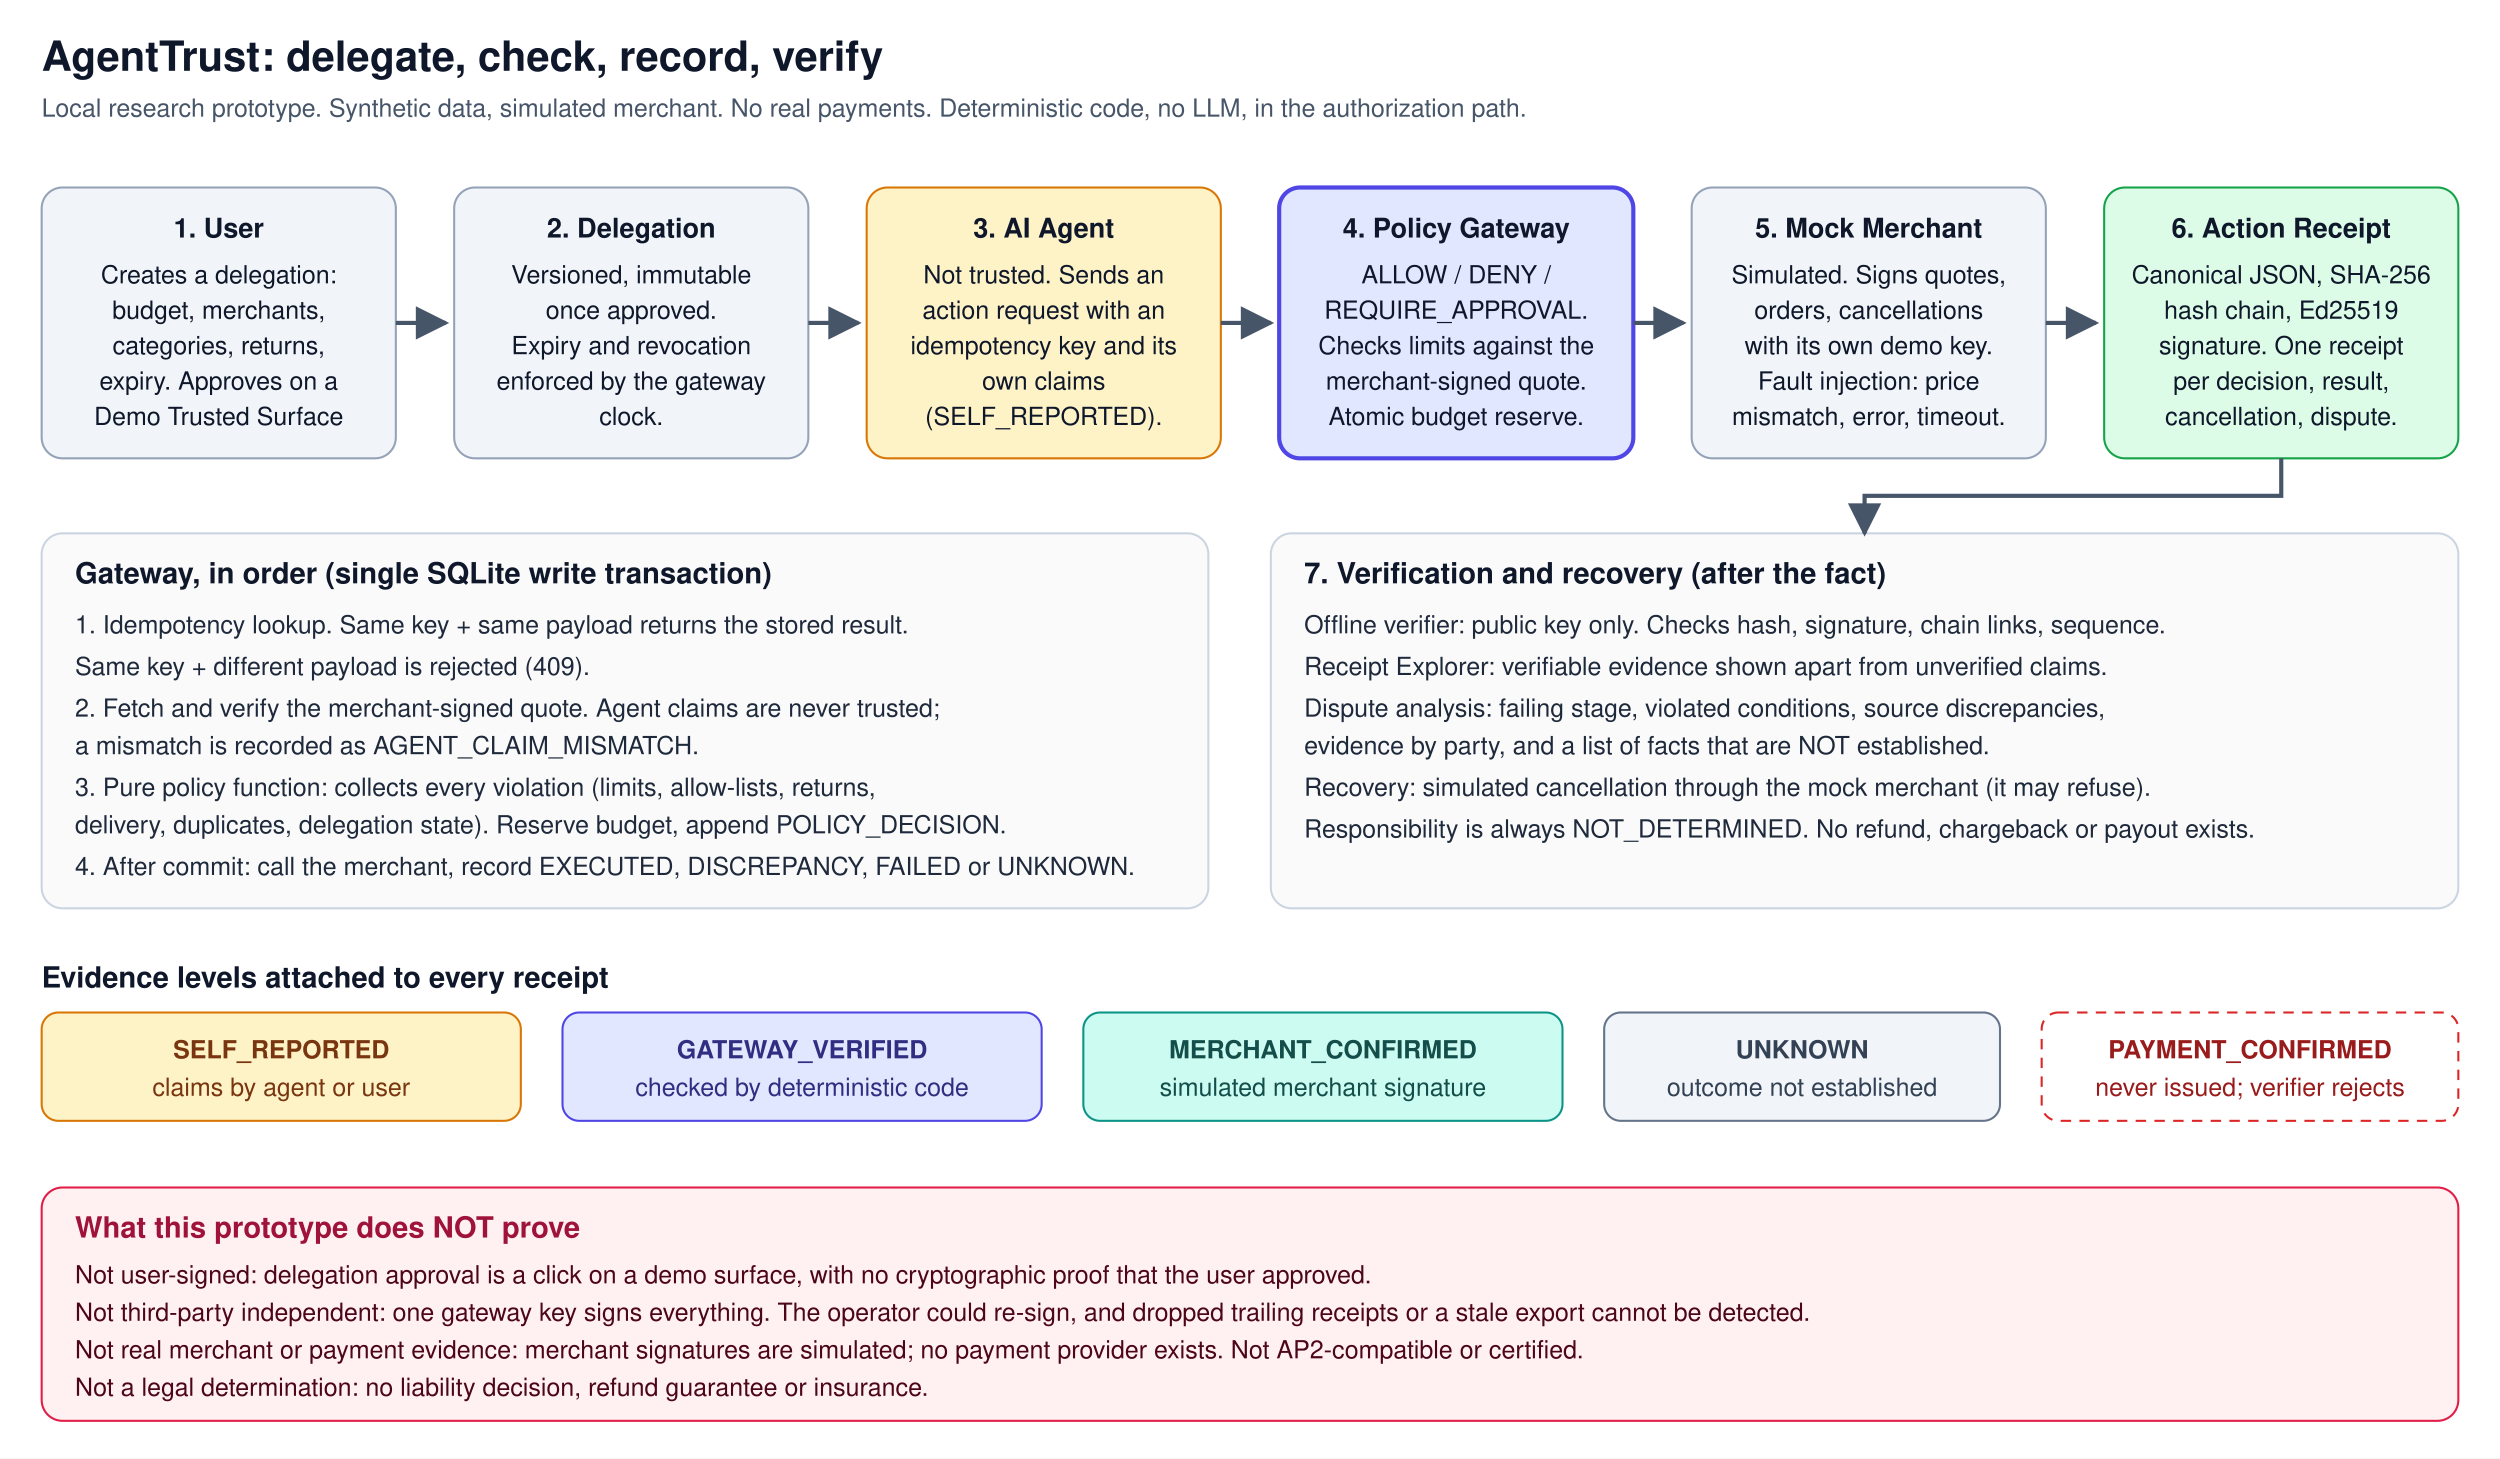
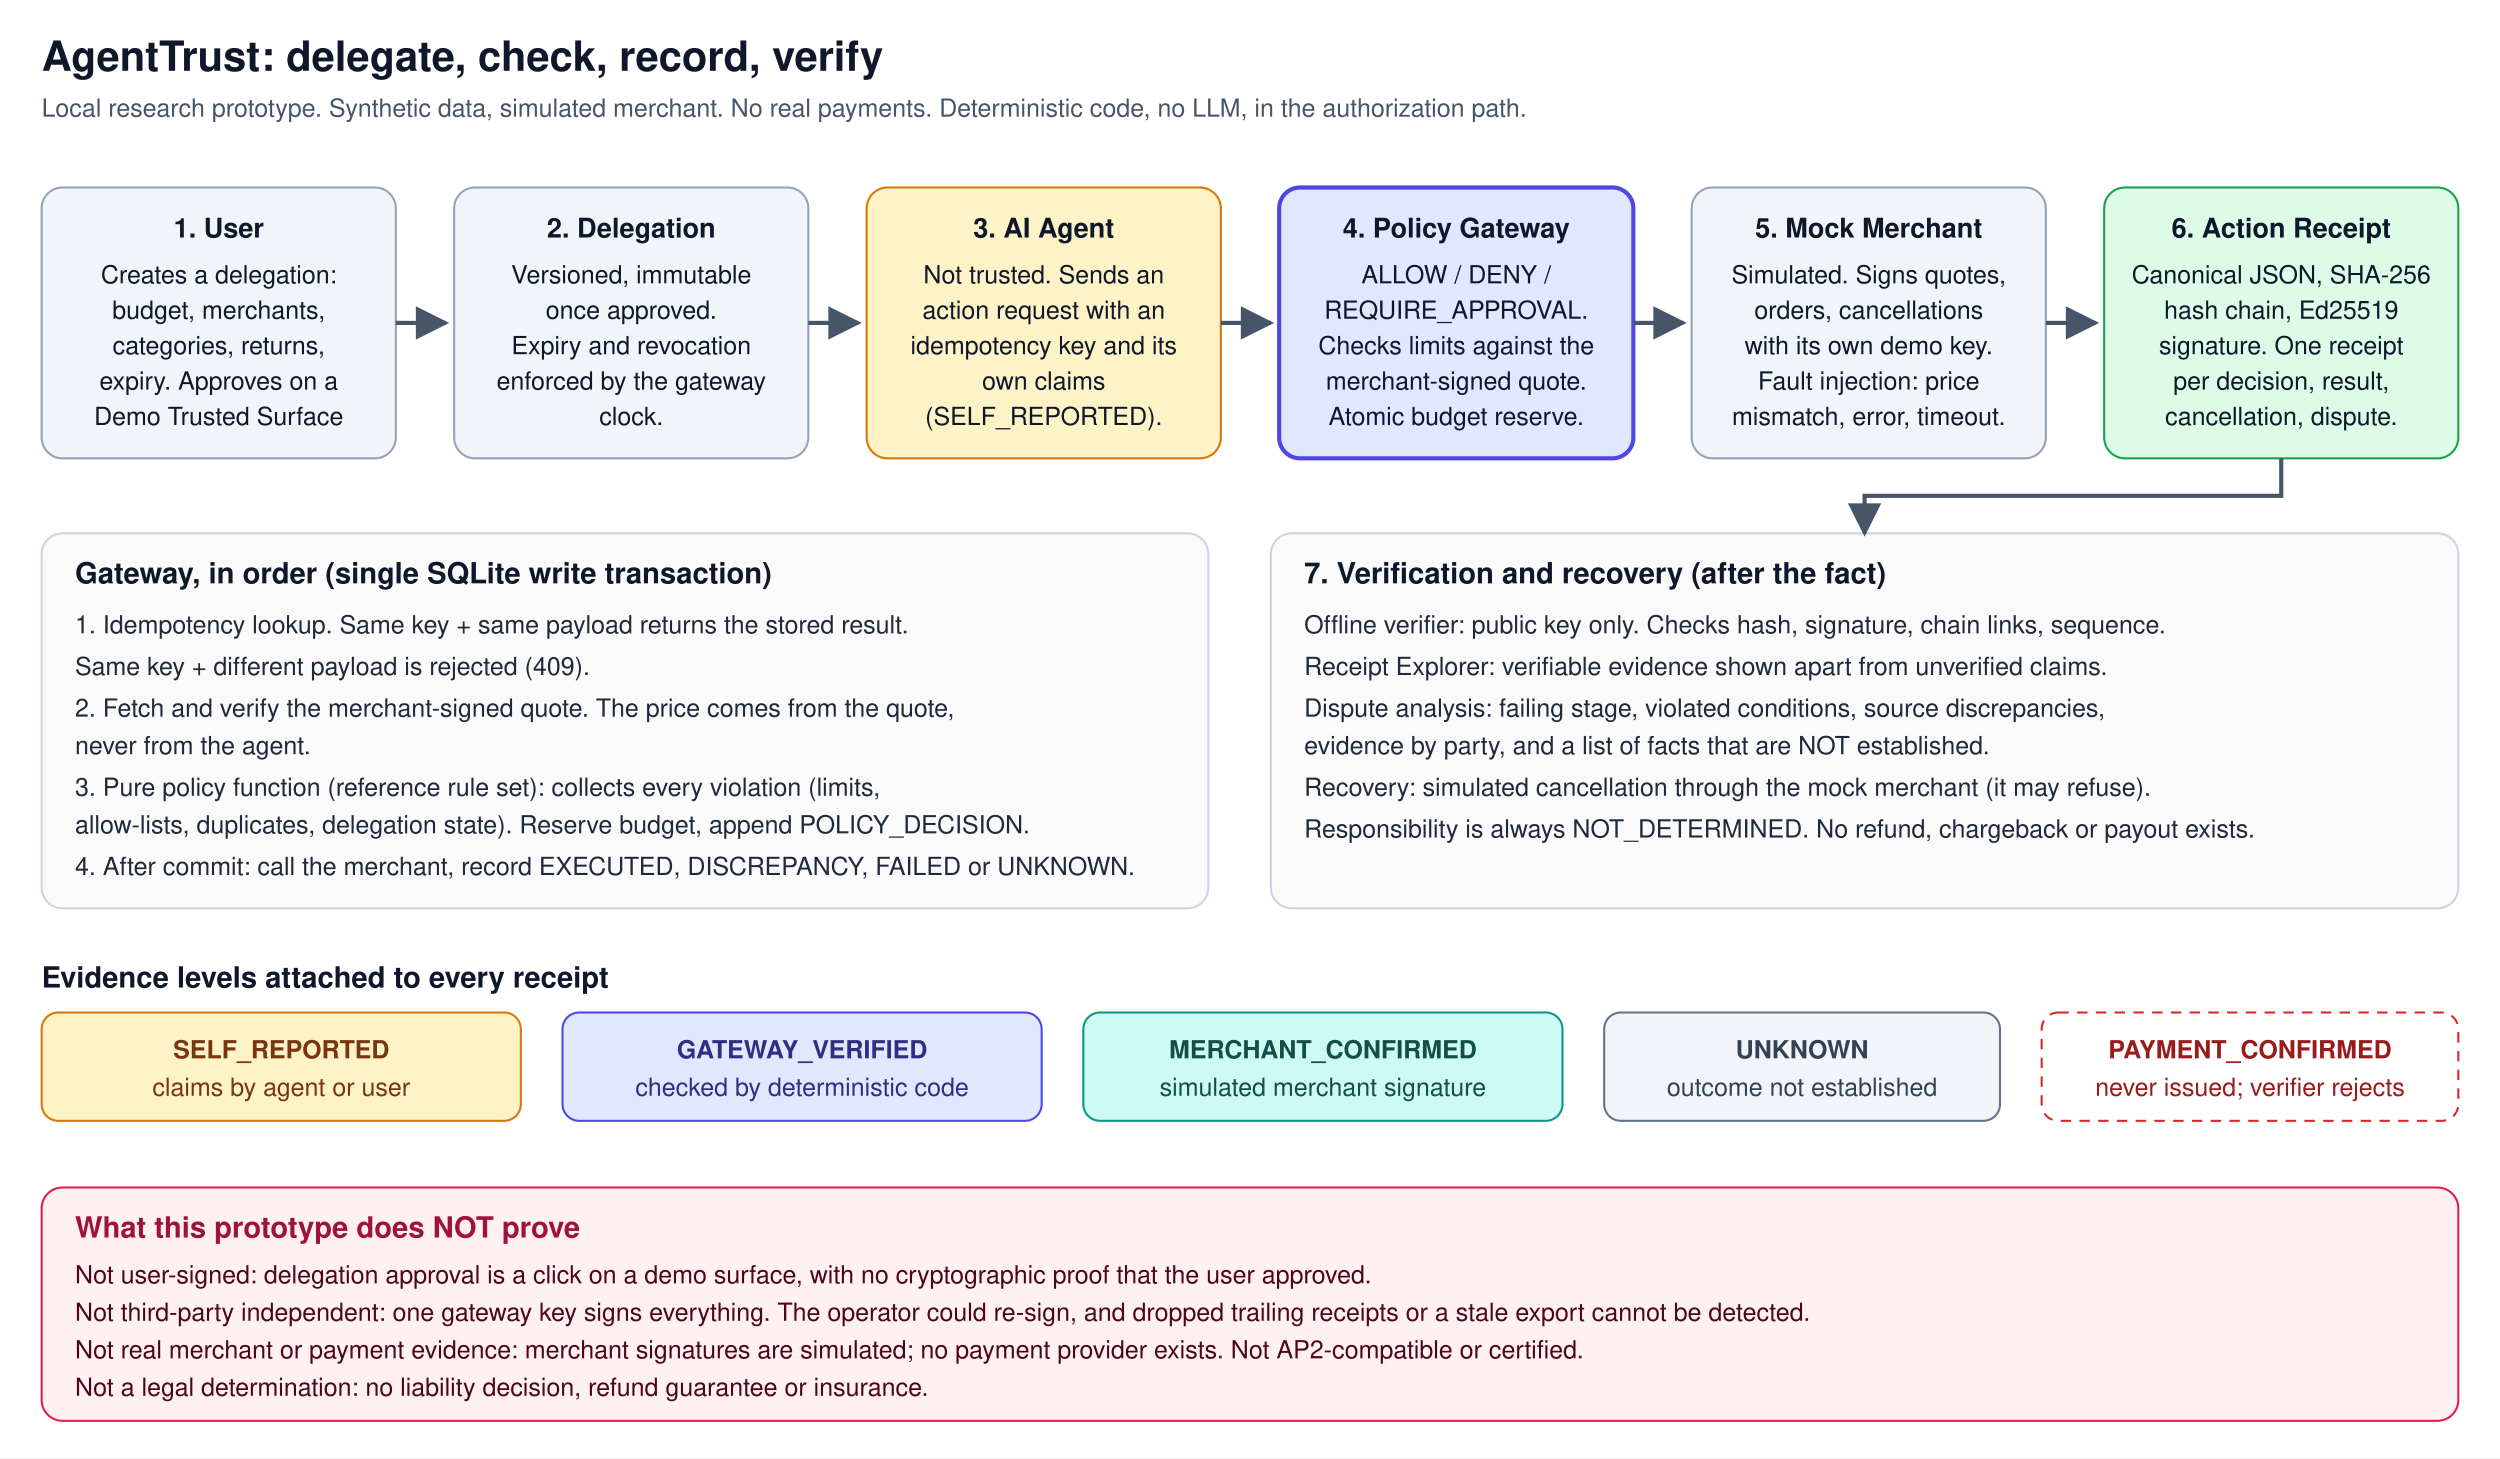
<svg xmlns="http://www.w3.org/2000/svg" viewBox="0 0 1200 700" font-family="-apple-system,Segoe UI,Helvetica,Arial,sans-serif">
  <defs>
    <marker id="a" viewBox="0 0 10 10" refX="9" refY="5" markerWidth="8" markerHeight="8" orient="auto-start-reverse">
      <path d="M0 0L10 5L0 10z" fill="#475569" />
    </marker>
  </defs>
  <rect width="1200" height="700" fill="#ffffff" />
  <text x="20" y="34" font-size="20" font-weight="700" fill="#0f172a">AgentTrust: delegate, check, record, verify</text>
  <text x="20" y="56" font-size="12" fill="#475569">Local research prototype. Synthetic data, simulated merchant. No real payments. Deterministic code, no LLM, in the authorization path.</text>
  <g font-size="13" fill="#0f172a">
    <g>
      <rect x="20" y="90" width="170" height="130" rx="10" fill="#f1f5f9" stroke="#94a3b8" />
      <text x="105" y="114" text-anchor="middle" font-weight="700">1. User</text>
      <text x="105" y="136" text-anchor="middle" font-size="12">Creates a delegation:</text>
      <text x="105" y="153" text-anchor="middle" font-size="12">budget, merchants,</text>
      <text x="105" y="170" text-anchor="middle" font-size="12">categories, returns,</text>
      <text x="105" y="187" text-anchor="middle" font-size="12">expiry. Approves on a</text>
      <text x="105" y="204" text-anchor="middle" font-size="12">Demo Trusted Surface</text>
    </g>
    <g>
      <rect x="218" y="90" width="170" height="130" rx="10" fill="#f1f5f9" stroke="#94a3b8" />
      <text x="303" y="114" text-anchor="middle" font-weight="700">2. Delegation</text>
      <text x="303" y="136" text-anchor="middle" font-size="12">Versioned, immutable</text>
      <text x="303" y="153" text-anchor="middle" font-size="12">once approved.</text>
      <text x="303" y="170" text-anchor="middle" font-size="12">Expiry and revocation</text>
      <text x="303" y="187" text-anchor="middle" font-size="12">enforced by the gateway</text>
      <text x="303" y="204" text-anchor="middle" font-size="12">clock.</text>
    </g>
    <g>
      <rect x="416" y="90" width="170" height="130" rx="10" fill="#fef3c7" stroke="#d97706" />
      <text x="501" y="114" text-anchor="middle" font-weight="700">3. AI Agent</text>
      <text x="501" y="136" text-anchor="middle" font-size="12">Not trusted. Sends an</text>
      <text x="501" y="153" text-anchor="middle" font-size="12">action request with an</text>
      <text x="501" y="170" text-anchor="middle" font-size="12">idempotency key and its</text>
      <text x="501" y="187" text-anchor="middle" font-size="12">own claims</text>
      <text x="501" y="204" text-anchor="middle" font-size="12">(SELF_REPORTED).</text>
    </g>
    <g>
      <rect x="614" y="90" width="170" height="130" rx="10" fill="#e0e7ff" stroke="#4f46e5" stroke-width="2" />
      <text x="699" y="114" text-anchor="middle" font-weight="700">4. Policy Gateway</text>
      <text x="699" y="136" text-anchor="middle" font-size="12">ALLOW / DENY /</text>
      <text x="699" y="153" text-anchor="middle" font-size="12">REQUIRE_APPROVAL.</text>
      <text x="699" y="170" text-anchor="middle" font-size="12">Checks limits against the</text>
      <text x="699" y="187" text-anchor="middle" font-size="12">merchant-signed quote.</text>
      <text x="699" y="204" text-anchor="middle" font-size="12">Atomic budget reserve.</text>
    </g>
    <g>
      <rect x="812" y="90" width="170" height="130" rx="10" fill="#f1f5f9" stroke="#94a3b8" />
      <text x="897" y="114" text-anchor="middle" font-weight="700">5. Mock Merchant</text>
      <text x="897" y="136" text-anchor="middle" font-size="12">Simulated. Signs quotes,</text>
      <text x="897" y="153" text-anchor="middle" font-size="12">orders, cancellations</text>
      <text x="897" y="170" text-anchor="middle" font-size="12">with its own demo key.</text>
      <text x="897" y="187" text-anchor="middle" font-size="12">Fault injection: price</text>
      <text x="897" y="204" text-anchor="middle" font-size="12">mismatch, error, timeout.</text>
    </g>
    <g>
      <rect x="1010" y="90" width="170" height="130" rx="10" fill="#dcfce7" stroke="#16a34a" />
      <text x="1095" y="114" text-anchor="middle" font-weight="700">6. Action Receipt</text>
      <text x="1095" y="136" text-anchor="middle" font-size="12">Canonical JSON, SHA-256</text>
      <text x="1095" y="153" text-anchor="middle" font-size="12">hash chain, Ed25519</text>
      <text x="1095" y="170" text-anchor="middle" font-size="12">signature. One receipt</text>
      <text x="1095" y="187" text-anchor="middle" font-size="12">per decision, result,</text>
      <text x="1095" y="204" text-anchor="middle" font-size="12">cancellation, dispute.</text>
    </g>
  </g>
  <g stroke="#475569" stroke-width="2" marker-end="url(#a)" fill="none">
    <path d="M190 155H214" />
    <path d="M388 155H412" />
    <path d="M586 155H610" />
    <path d="M784 155H808" />
    <path d="M982 155H1006" />
  </g>
  <rect x="20" y="256" width="560" height="180" rx="10" fill="#fafafa" stroke="#cbd5e1" />
  <text x="36" y="280" font-size="14" font-weight="700" fill="#0f172a">Gateway, in order (single SQLite write transaction)</text>
  <g font-size="12" fill="#1e293b">
    <text x="36" y="304">1. Idempotency lookup. Same key + same payload returns the stored result.</text>
    <text x="36" y="324">    Same key + different payload is rejected (409).</text>
-     <text x="36" y="344">2. Fetch and verify the merchant-signed quote. Agent claims are never trusted;</text>
-     <text x="36" y="362">    a mismatch is recorded as AGENT_CLAIM_MISMATCH.</text>
-     <text x="36" y="382">3. Pure policy function: collects every violation (limits, allow-lists, returns,</text>
-     <text x="36" y="400">    delivery, duplicates, delegation state). Reserve budget, append POLICY_DECISION.</text>
+     <text x="36" y="344">2. Fetch and verify the merchant-signed quote. The price comes from the quote,</text>
+     <text x="36" y="362">    never from the agent.</text>
+     <text x="36" y="382">3. Pure policy function (reference rule set): collects every violation (limits,</text>
+     <text x="36" y="400">    allow-lists, duplicates, delegation state). Reserve budget, append POLICY_DECISION.</text>
    <text x="36" y="420">4. After commit: call the merchant, record EXECUTED, DISCREPANCY, FAILED or UNKNOWN.</text>
  </g>
  <rect x="610" y="256" width="570" height="180" rx="10" fill="#fafafa" stroke="#cbd5e1" />
  <text x="626" y="280" font-size="14" font-weight="700" fill="#0f172a">7. Verification and recovery (after the fact)</text>
  <g font-size="12" fill="#1e293b">
    <text x="626" y="304">Offline verifier: public key only. Checks hash, signature, chain links, sequence.</text>
    <text x="626" y="324">Receipt Explorer: verifiable evidence shown apart from unverified claims.</text>
    <text x="626" y="344">Dispute analysis: failing stage, violated conditions, source discrepancies,</text>
    <text x="626" y="362">    evidence by party, and a list of facts that are NOT established.</text>
    <text x="626" y="382">Recovery: simulated cancellation through the mock merchant (it may refuse).</text>
    <text x="626" y="402">Responsibility is always NOT_DETERMINED. No refund, chargeback or payout exists.</text>
  </g>
  <path d="M1095 220V238H895V256" stroke="#475569" stroke-width="2" fill="none" marker-end="url(#a)" />
  <text x="20" y="474" font-size="14" font-weight="700" fill="#0f172a">Evidence levels attached to every receipt</text>
  <g font-size="12">
    <rect x="20" y="486" width="230" height="52" rx="8" fill="#fef3c7" stroke="#d97706" />
    <text x="135" y="508" text-anchor="middle" font-weight="700" fill="#78350f">SELF_REPORTED</text>
    <text x="135" y="526" text-anchor="middle" fill="#78350f">claims by agent or user</text>
    <rect x="270" y="486" width="230" height="52" rx="8" fill="#e0e7ff" stroke="#4f46e5" />
    <text x="385" y="508" text-anchor="middle" font-weight="700" fill="#312e81">GATEWAY_VERIFIED</text>
    <text x="385" y="526" text-anchor="middle" fill="#312e81">checked by deterministic code</text>
    <rect x="520" y="486" width="230" height="52" rx="8" fill="#ccfbf1" stroke="#0d9488" />
    <text x="635" y="508" text-anchor="middle" font-weight="700" fill="#134e4a">MERCHANT_CONFIRMED</text>
    <text x="635" y="526" text-anchor="middle" fill="#134e4a">simulated merchant signature</text>
    <rect x="770" y="486" width="190" height="52" rx="8" fill="#f1f5f9" stroke="#64748b" />
    <text x="865" y="508" text-anchor="middle" font-weight="700" fill="#334155">UNKNOWN</text>
    <text x="865" y="526" text-anchor="middle" fill="#334155">outcome not established</text>
    <rect x="980" y="486" width="200" height="52" rx="8" fill="#ffffff" stroke="#dc2626" stroke-dasharray="5 4" />
    <text x="1080" y="508" text-anchor="middle" font-weight="700" fill="#991b1b">PAYMENT_CONFIRMED</text>
    <text x="1080" y="526" text-anchor="middle" fill="#991b1b">never issued; verifier rejects</text>
  </g>
  <rect x="20" y="570" width="1160" height="112" rx="10" fill="#fff1f2" stroke="#e11d48" />
  <text x="36" y="594" font-size="14" font-weight="700" fill="#9f1239">What this prototype does NOT prove</text>
  <g font-size="12" fill="#4c0519">
    <text x="36" y="616">Not user-signed: delegation approval is a click on a demo surface, with no cryptographic proof that the user approved.</text>
    <text x="36" y="634">Not third-party independent: one gateway key signs everything. The operator could re-sign, and dropped trailing receipts or a stale export cannot be detected.</text>
    <text x="36" y="652">Not real merchant or payment evidence: merchant signatures are simulated; no payment provider exists. Not AP2-compatible or certified.</text>
    <text x="36" y="670">Not a legal determination: no liability decision, refund guarantee or insurance.</text>
  </g>
</svg>
